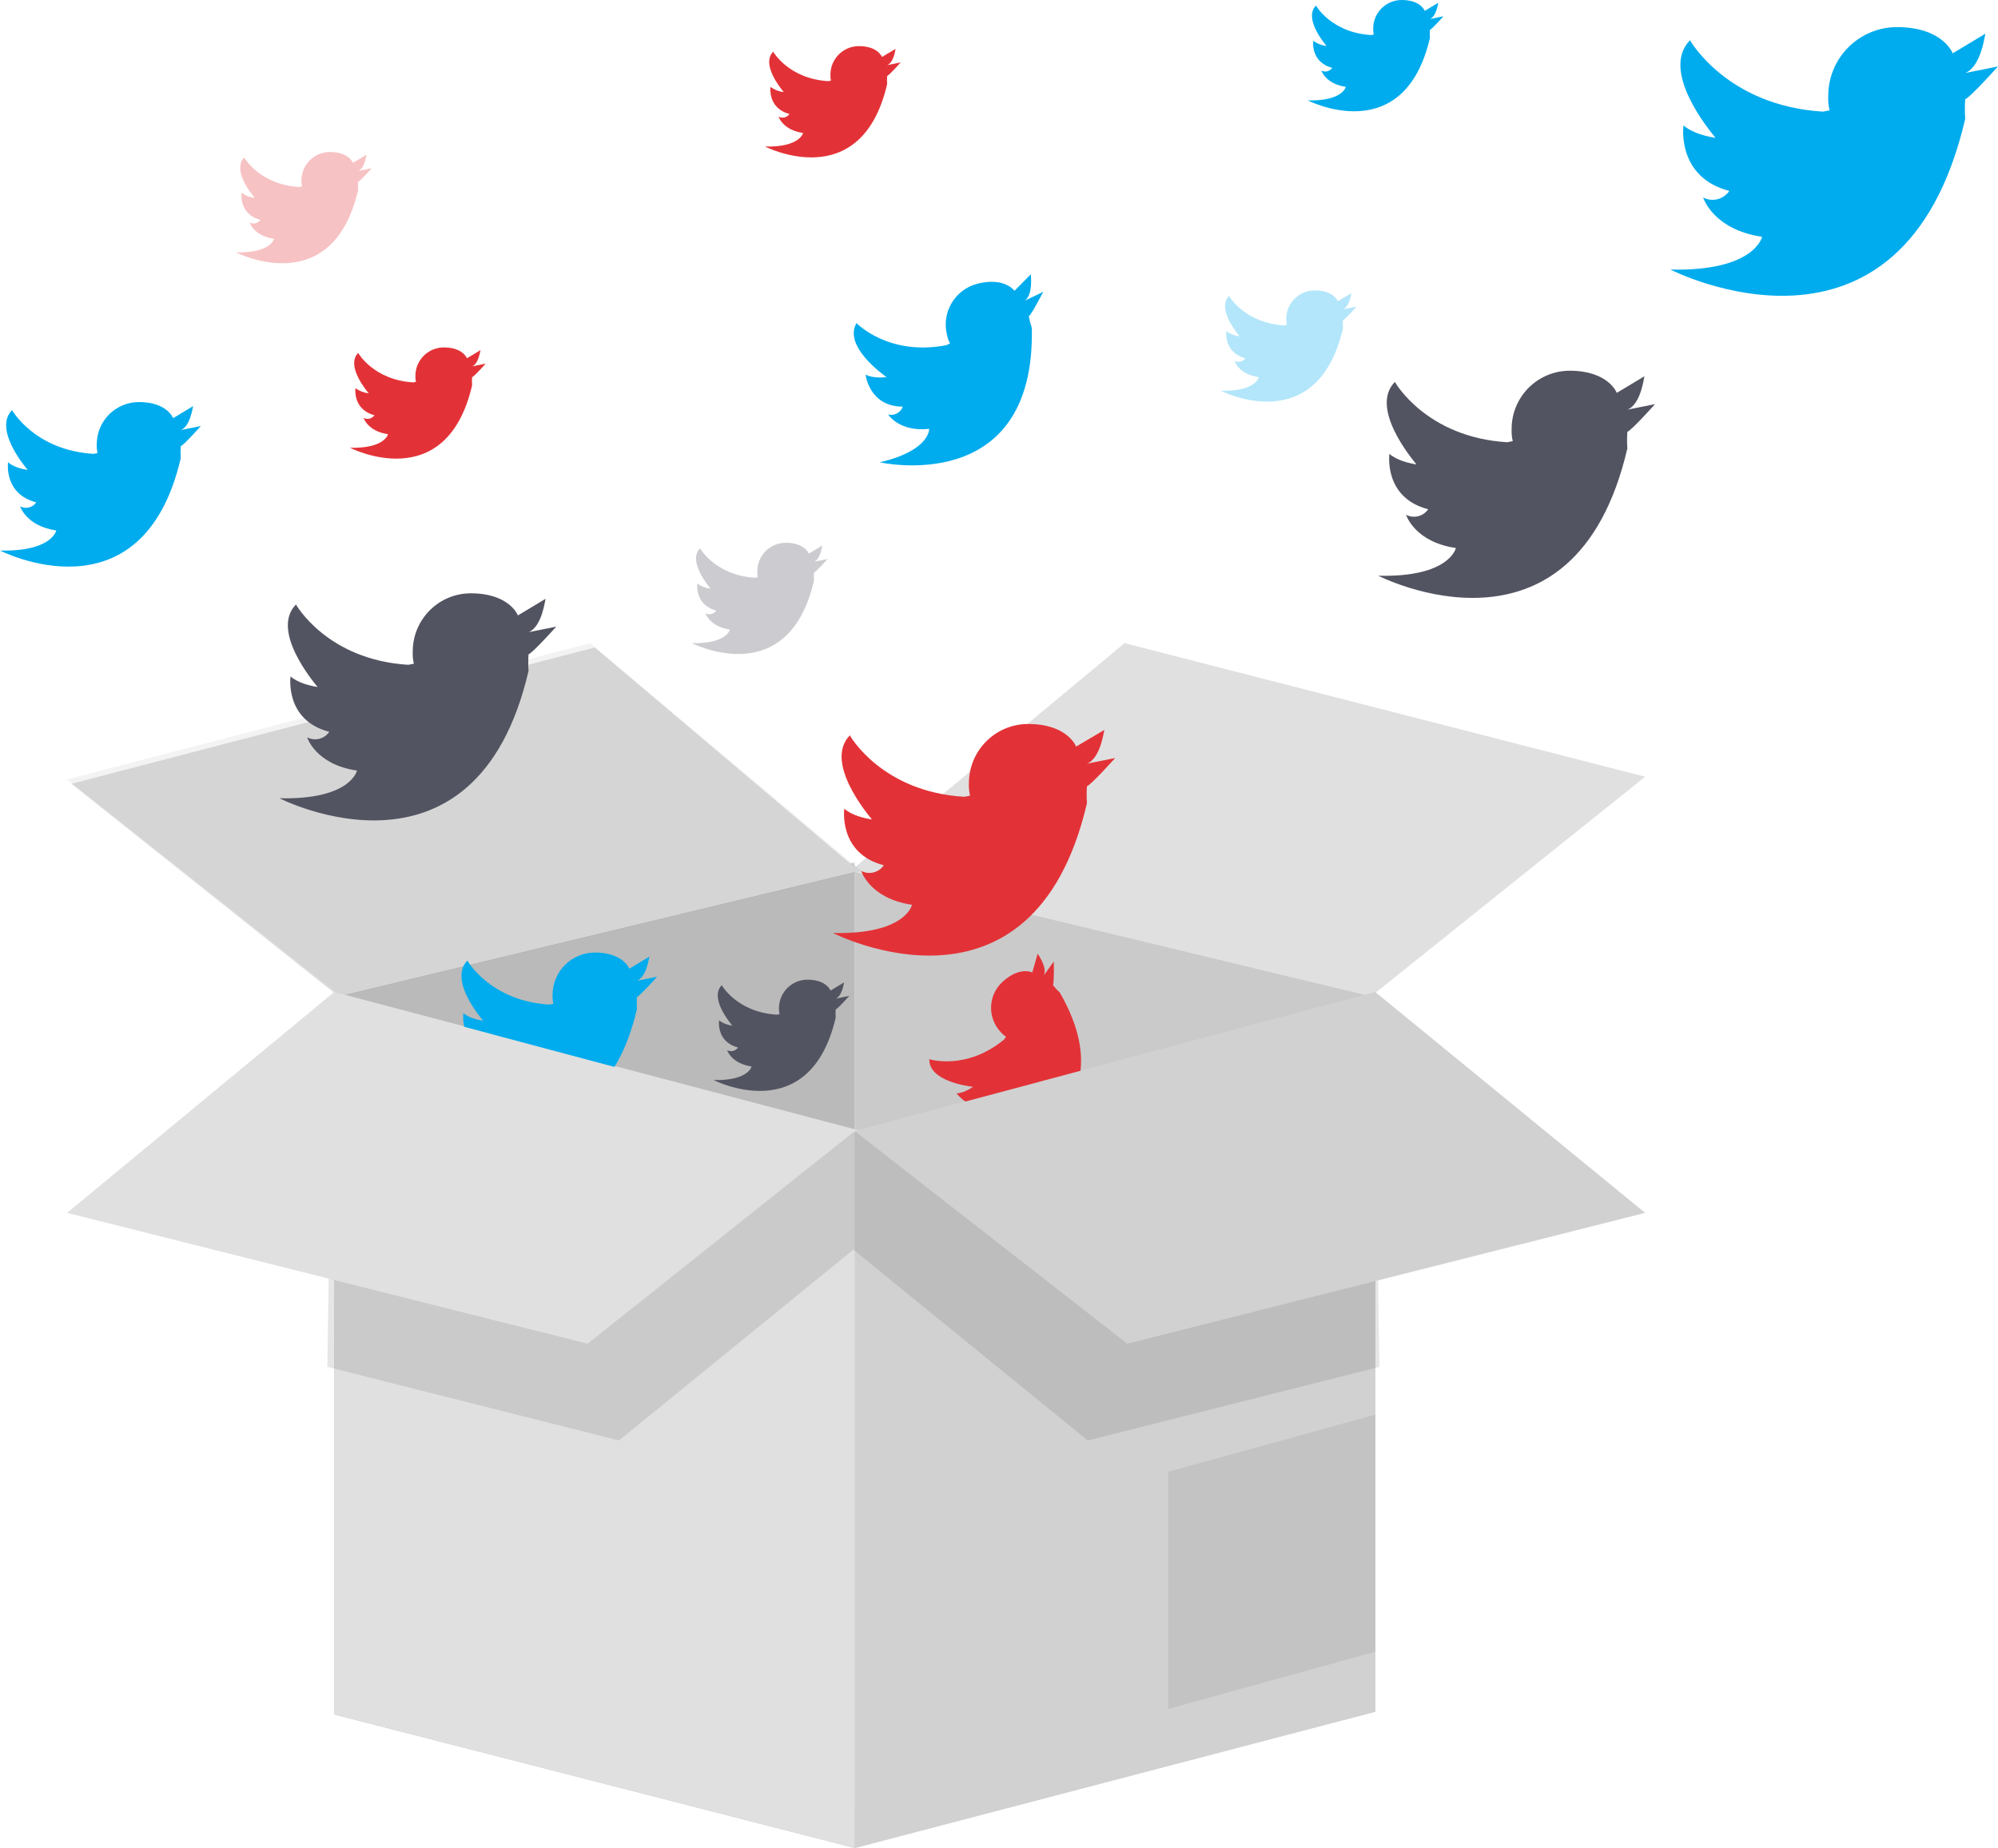
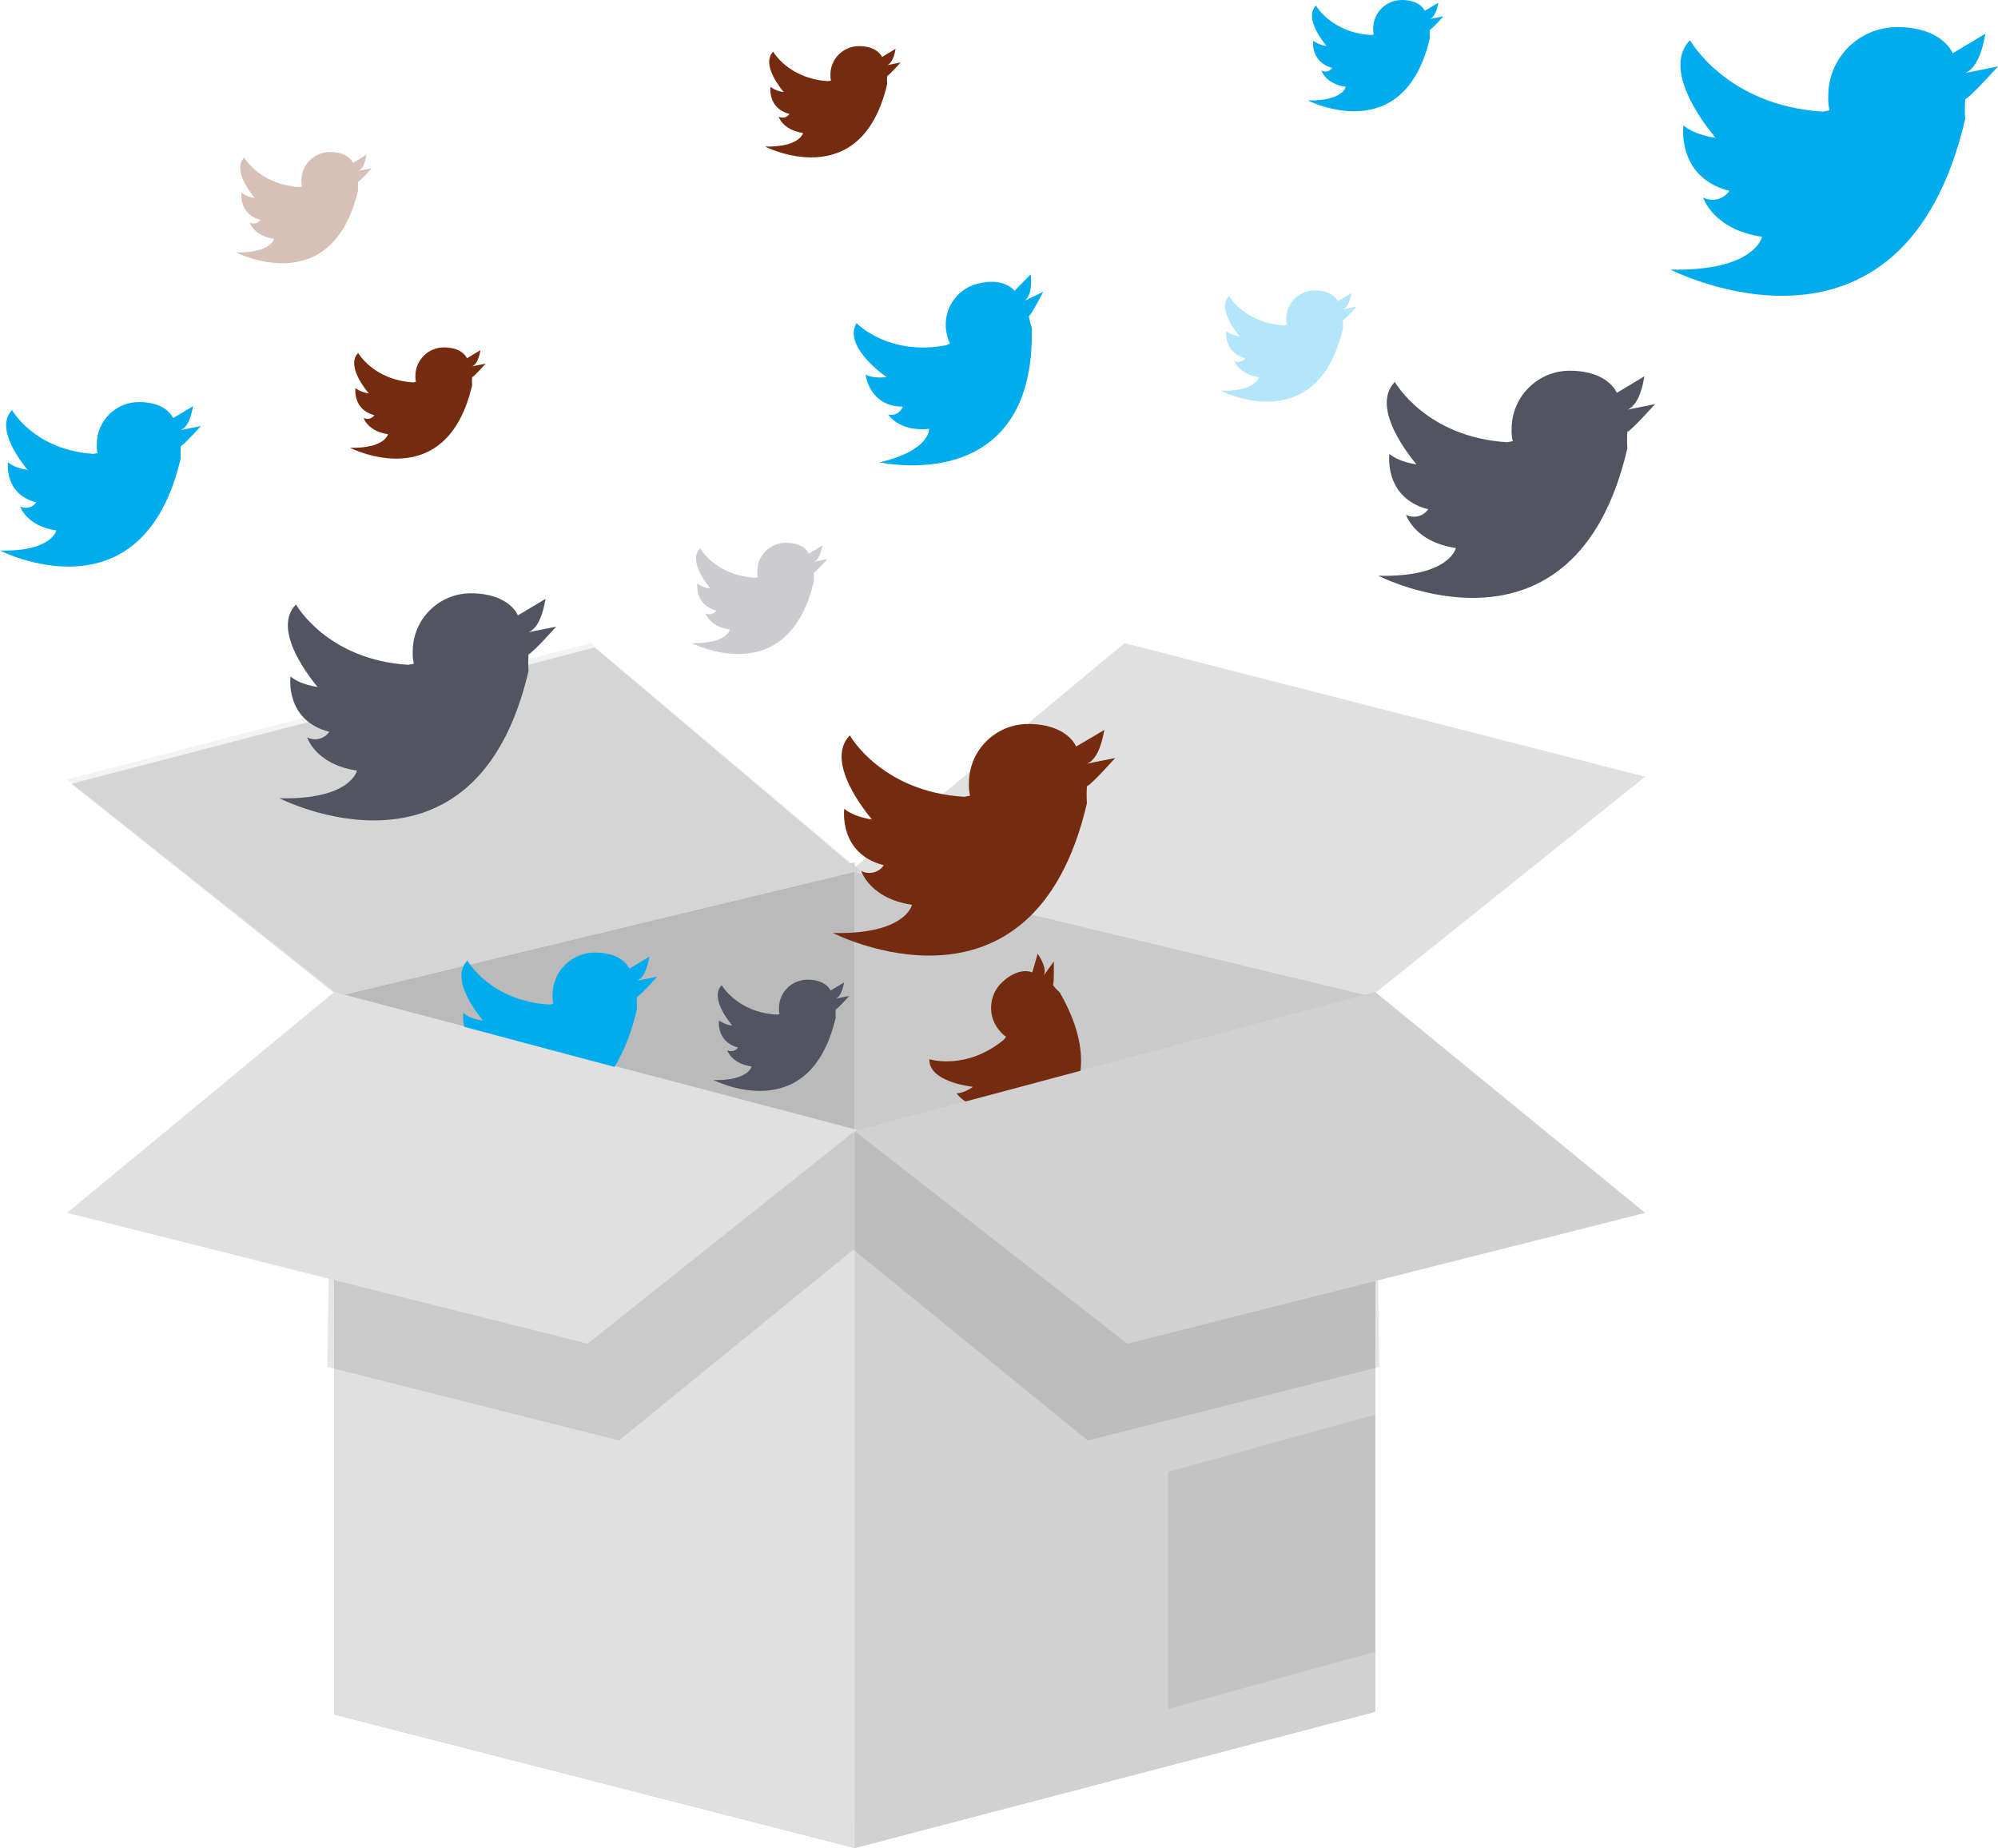
<svg xmlns="http://www.w3.org/2000/svg" id="5315dcf4-9ab7-45f5-a3d8-2e76525705db" data-name="Layer 1" width="813.15" height="752" viewBox="0 0 813.15 752">
  <polygon points="559.73 403.7 347.86 352.67 347.86 752 559.73 696.54 559.73 403.7" fill="#e0e0e0" />
  <polygon points="559.73 403.7 347.86 352.67 347.86 752 559.73 696.54 559.73 403.7" opacity="0.1" />
  <polygon points="135.99 403.7 347.86 352.67 347.86 752 135.99 697.65 135.99 403.7" fill="#e0e0e0" />
  <polygon points="135.99 401.93 347.86 350.91 347.86 752 135.99 697.65 135.99 401.93" opacity="0.17" />
  <polygon points="346.09 354.44 457.68 261.71 669.54 316.07 557.96 405.46 346.09 354.44" fill="#e0e0e0" />
  <polygon points="29.05 318.94 137.76 405.46 349.62 354.44 242.03 263.48 29.05 318.94" fill="#e0e0e0" />
  <polygon points="27.29 317.18 138.64 405.46 350.51 354.44 240.26 261.71 27.29 317.18" opacity="0.05" />
  <polygon points="135.99 403.7 135.99 697.65 347.86 752 350.72 460.27 135.99 403.7" fill="#e0e0e0" />
  <polygon points="559.73 696.54 347.86 752 347.86 460.27 559.73 403.7 559.73 696.54" fill="#e0e0e0" />
  <polygon points="559.73 696.54 347.86 752 347.86 460.27 559.73 403.7 559.73 696.54" opacity="0.07" />
  <polygon points="475.42 598.92 475.42 695.43 559.73 672.13 559.73 575.63 475.42 598.92" opacity="0.07" />
  <polygon points="133.22 556.22 251.91 586.17 347.31 508.52 347.31 460.82 135.44 407.58 133.22 556.22" opacity="0.1" />
  <polygon points="561.39 556.22 442.7 586.17 347.31 508.52 347.31 460.82 559.17 407.58 561.39 556.22" opacity="0.1" />
  <path d="M452.66,473.1l8.21-1.64s-6.9,7.72-8.21,8.21h0a33.05,33.05,0,0,0,0,4.93c-15.77,67.69-73.93,37.79-73.93,37.79,21.19.49,23-8.21,23-8.21-12.32-1.81-14.79-9.86-14.79-9.86a5.08,5.08,0,0,0,6.57-1.64c-13.31-3.45-11.5-16.43-11.5-16.43,2.3,2,5.91,2.79,8.05,3.12-1.48-1.81-14-16.76-6.41-24.48,0,0,9.2,16.43,33.35,17.91l1.64-.33a12.89,12.89,0,0,1-.33-3.61,17.25,17.25,0,0,1,17.25-17.25c11.5,0,14,6.57,14,6.57l8.21-4.93C457.59,463.24,456.77,471.46,452.66,473.1Z" transform="translate(-193.43 -74)" fill="#00aced" />
  <polygon points="135.99 403.7 27.29 493.55 239.15 546.79 347.86 460.27 135.99 403.7" fill="#e0e0e0" />
-   <path d="M618.25,470.91l4.06-5.65s.18,8.6-.34,9.65h0a27.47,27.47,0,0,0,2.79,3c28.77,50.08-23.53,64.86-23.53,64.86,13.16-11.71,9.33-18,9.33-18C602,530.62,596,527.12,596,527.12a4.22,4.22,0,0,0,3.06-4.72c-10,5.44-16.3-3.47-16.3-3.47,2.52-.1,5.18-1.65,6.66-2.66-1.92-.26-18-2.27-17.77-11.25,0,0,14.9,4.77,30.42-8l.81-1.13a10.71,10.71,0,0,1-2.25-2,14.33,14.33,0,0,1,.71-20.26c7-6.52,12.21-3.92,12.21-3.92l2.2-7.65C615.66,462.13,619.81,467.58,618.25,470.91Z" transform="translate(-193.43 -74)" fill="#E33237" />
+   <path d="M618.25,470.91l4.06-5.65s.18,8.6-.34,9.65h0a27.47,27.47,0,0,0,2.79,3c28.77,50.08-23.53,64.86-23.53,64.86,13.16-11.71,9.33-18,9.33-18C602,530.62,596,527.12,596,527.12a4.22,4.22,0,0,0,3.06-4.72c-10,5.44-16.3-3.47-16.3-3.47,2.52-.1,5.18-1.65,6.66-2.66-1.92-.26-18-2.27-17.77-11.25,0,0,14.9,4.77,30.42-8l.81-1.13a10.71,10.71,0,0,1-2.25-2,14.33,14.33,0,0,1,.71-20.26c7-6.52,12.21-3.92,12.21-3.92l2.2-7.65C615.66,462.13,619.81,467.58,618.25,470.91Z" transform="translate(-193.43 -74)" fill="#742b0f" />
  <polygon points="559.73 403.7 669.54 493.55 458.78 546.79 347.86 460.27 559.73 403.7" fill="#e0e0e0" />
  <polygon points="559.73 403.7 669.54 493.55 458.78 546.79 347.86 460.27 559.73 403.7" opacity="0.07" />
  <path d="M610.52,196.35l7.51-3.61s-4.74,9.15-5.89,9.95h0a32.88,32.88,0,0,0,1.22,4.75c1.53,69.12-61.9,54.68-61.9,54.68,20.54-4.76,20.13-13.6,20.13-13.6-12.32,1.3-16.68-5.84-16.68-5.84a5,5,0,0,0,5.93-3.21c-13.68,0-15.14-13-15.14-13,2.7,1.33,6.39,1.23,8.53,1-1.87-1.38-17.6-12.7-12.22-22,0,0,12.93,13.56,36.56,9l1.5-.72a12.82,12.82,0,0,1-1.21-3.4,17.16,17.16,0,0,1,12.36-20.89c11.08-2.84,15.08,2.88,15.08,2.88l6.7-6.78C612.83,185.63,614.07,193.75,610.52,196.35Z" transform="translate(-193.43 -74)" fill="#00aced" />
  <path d="M267,249l8.17-1.63s-6.86,7.68-8.17,8.17h0a32.88,32.88,0,0,0,0,4.9c-15.69,67.33-73.54,37.59-73.54,37.59,21.08.49,22.88-8.17,22.88-8.17-12.26-1.8-14.71-9.81-14.71-9.81a5,5,0,0,0,6.54-1.63C194.9,275,196.7,262.12,196.7,262.12c2.29,2,5.88,2.78,8,3.11-1.47-1.8-13.89-16.67-6.37-24.35,0,0,9.15,16.34,33.18,17.81l1.63-.33a12.82,12.82,0,0,1-.33-3.6A17.16,17.16,0,0,1,250,237.61c11.44,0,13.89,6.54,13.89,6.54l8.17-4.9C271.87,239.24,271.06,247.41,267,249Z" transform="translate(-193.43 -74)" fill="#00aced" />
  <path d="M993.24,103.71l13.33-2.67s-11.2,12.53-13.33,13.33h0a53.64,53.64,0,0,0,0,8c-25.6,109.85-120,61.32-120,61.32,34.39.8,37.33-13.33,37.33-13.33-20-2.93-24-16-24-16a8.24,8.24,0,0,0,10.66-2.67c-21.6-5.6-18.66-26.66-18.66-26.66,3.73,3.2,9.6,4.53,13.06,5.07-2.4-2.93-22.66-27.2-10.4-39.73,0,0,14.93,26.66,54.12,29.06l2.67-.53a20.92,20.92,0,0,1-.53-5.87,28,28,0,0,1,28-28c18.66,0,22.66,10.66,22.66,10.66l13.33-8C1001.24,87.71,999.91,101,993.24,103.71Z" transform="translate(-193.43 -74)" fill="#00aced" />
  <path d="M775.38,81.73l5.52-1.1s-4.64,5.19-5.52,5.52h0a22.21,22.21,0,0,0,0,3.31c-10.6,45.5-49.69,25.4-49.69,25.4,14.25.33,15.46-5.52,15.46-5.52-8.28-1.21-9.94-6.63-9.94-6.63a3.41,3.41,0,0,0,4.42-1.1c-8.94-2.32-7.73-11-7.73-11a11.48,11.48,0,0,0,5.41,2.1c-1-1.21-9.39-11.26-4.31-16.45,0,0,6.18,11,22.42,12l1.1-.22a8.66,8.66,0,0,1-.22-2.43A11.59,11.59,0,0,1,763.9,74c7.73,0,9.39,4.42,9.39,4.42l5.52-3.31C778.69,75.1,778.14,80.63,775.38,81.73Z" transform="translate(-193.43 -74)" fill="#00aced" />
  <path d="M524.71,302.58l5.52-1.1s-4.64,5.19-5.52,5.52h0a22.21,22.21,0,0,0,0,3.31c-10.6,45.5-49.69,25.4-49.69,25.4,14.25.33,15.46-5.52,15.46-5.52-8.28-1.21-9.94-6.63-9.94-6.63a3.41,3.41,0,0,0,4.42-1.1c-8.94-2.32-7.73-11-7.73-11a11.48,11.48,0,0,0,5.41,2.1c-1-1.21-9.39-11.26-4.31-16.45,0,0,6.18,11,22.42,12l1.1-.22a8.66,8.66,0,0,1-.22-2.43,11.59,11.59,0,0,1,11.59-11.59c7.73,0,9.39,4.42,9.39,4.42l5.52-3.31C528,296,527.47,301.48,524.71,302.58Z" transform="translate(-193.43 -74)" fill="#535461" opacity="0.3" />
  <path d="M740,199.89l5.52-1.1S740.93,204,740,204.3h0a22.21,22.21,0,0,0,0,3.31c-10.6,45.5-49.69,25.4-49.69,25.4,14.25.33,15.46-5.52,15.46-5.52-8.28-1.21-9.94-6.63-9.94-6.63a3.41,3.41,0,0,0,4.42-1.1c-8.94-2.32-7.73-11-7.73-11a11.48,11.48,0,0,0,5.41,2.1c-1-1.21-9.39-11.26-4.31-16.45,0,0,6.18,11,22.42,12l1.1-.22a8.66,8.66,0,0,1-.22-2.43,11.59,11.59,0,0,1,11.59-11.59c7.73,0,9.39,4.42,9.39,4.42l5.52-3.31C743.36,193.26,742.8,198.78,740,199.89Z" transform="translate(-193.43 -74)" fill="#00aced" opacity="0.3" />
-   <path d="M635.8,384.76l11.48-2.3s-9.65,10.8-11.48,11.48h0a46.21,46.21,0,0,0,0,6.89c-22.05,94.63-103.36,52.83-103.36,52.83,29.63.69,32.16-11.48,32.16-11.48-17.23-2.53-20.67-13.78-20.67-13.78a7.1,7.1,0,0,0,9.19-2.3c-18.6-4.82-16.08-23-16.08-23,3.22,2.76,8.27,3.9,11.25,4.36-2.07-2.53-19.52-23.43-9-34.22,0,0,12.86,23,46.63,25l2.3-.46a18,18,0,0,1-.46-5.05,24.11,24.11,0,0,1,24.12-24.12c16.08,0,19.52,9.19,19.52,9.19L642.92,371C642.69,371,641.54,382.47,635.8,384.76Z" transform="translate(-193.43 -74)" fill="#E33237" />
-   <path d="M554.52,100.5,560,99.4s-4.64,5.19-5.52,5.52h0a22.21,22.21,0,0,0,0,3.31c-10.6,45.5-49.69,25.4-49.69,25.4,14.25.33,15.46-5.52,15.46-5.52-8.28-1.21-9.94-6.63-9.94-6.63a3.41,3.41,0,0,0,4.42-1.1c-8.94-2.32-7.73-11-7.73-11a11.48,11.48,0,0,0,5.41,2.1c-1-1.21-9.39-11.26-4.31-16.45,0,0,6.18,11,22.42,12l1.1-.22a8.66,8.66,0,0,1-.22-2.43A11.59,11.59,0,0,1,543,92.77c7.73,0,9.39,4.42,9.39,4.42l5.52-3.31C557.84,93.88,557.29,99.4,554.52,100.5Z" transform="translate(-193.43 -74)" fill="#E33237" />
-   <path d="M385.57,223.08l5.52-1.1s-4.64,5.19-5.52,5.52h0a22.21,22.21,0,0,0,0,3.31c-10.6,45.5-49.69,25.4-49.69,25.4,14.25.33,15.46-5.52,15.46-5.52-8.28-1.21-9.94-6.63-9.94-6.63a3.41,3.41,0,0,0,4.42-1.1c-8.94-2.32-7.73-11-7.73-11a11.48,11.48,0,0,0,5.41,2.1c-1-1.21-9.39-11.26-4.31-16.45,0,0,6.18,11,22.42,12l1.1-.22a8.66,8.66,0,0,1-.22-2.43,11.59,11.59,0,0,1,11.59-11.59c7.73,0,9.39,4.42,9.39,4.42l5.52-3.31C388.88,216.45,388.33,222,385.57,223.08Z" transform="translate(-193.43 -74)" fill="#E33237" />
-   <path d="M339.19,143.57l5.52-1.1s-4.64,5.19-5.52,5.52h0a22.21,22.21,0,0,0,0,3.31c-10.6,45.5-49.69,25.4-49.69,25.4,14.25.33,15.46-5.52,15.46-5.52-8.28-1.21-9.94-6.63-9.94-6.63a3.41,3.41,0,0,0,4.42-1.1c-8.94-2.32-7.73-11-7.73-11a11.48,11.48,0,0,0,5.41,2.1c-1-1.21-9.39-11.26-4.31-16.45,0,0,6.18,11,22.42,12l1.1-.22a8.66,8.66,0,0,1-.22-2.43,11.59,11.59,0,0,1,11.59-11.59c7.73,0,9.39,4.42,9.39,4.42l5.52-3.31C342.5,136.94,342,142.47,339.19,143.57Z" transform="translate(-193.43 -74)" fill="#E33237" opacity="0.3" />
+   <path d="M635.8,384.76l11.48-2.3s-9.65,10.8-11.48,11.48h0a46.21,46.21,0,0,0,0,6.89c-22.05,94.63-103.36,52.83-103.36,52.83,29.63.69,32.16-11.48,32.16-11.48-17.23-2.53-20.67-13.78-20.67-13.78a7.1,7.1,0,0,0,9.19-2.3c-18.6-4.82-16.08-23-16.08-23,3.22,2.76,8.27,3.9,11.25,4.36-2.07-2.53-19.52-23.43-9-34.22,0,0,12.86,23,46.63,25l2.3-.46a18,18,0,0,1-.46-5.05,24.11,24.11,0,0,1,24.12-24.12c16.08,0,19.52,9.19,19.52,9.19L642.92,371C642.69,371,641.54,382.47,635.8,384.76Z" transform="translate(-193.43 -74)" fill="#742b0f" />
+   <path d="M554.52,100.5,560,99.4s-4.64,5.19-5.52,5.52h0a22.21,22.21,0,0,0,0,3.31c-10.6,45.5-49.69,25.4-49.69,25.4,14.25.33,15.46-5.52,15.46-5.52-8.28-1.21-9.94-6.63-9.94-6.63a3.41,3.41,0,0,0,4.42-1.1c-8.94-2.32-7.73-11-7.73-11a11.48,11.48,0,0,0,5.41,2.1c-1-1.21-9.39-11.26-4.31-16.45,0,0,6.18,11,22.42,12l1.1-.22a8.66,8.66,0,0,1-.22-2.43A11.59,11.59,0,0,1,543,92.77c7.73,0,9.39,4.42,9.39,4.42l5.52-3.31C557.84,93.88,557.29,99.4,554.52,100.5Z" transform="translate(-193.43 -74)" fill="#742b0f" />
+   <path d="M385.57,223.08l5.52-1.1s-4.64,5.19-5.52,5.52h0a22.21,22.21,0,0,0,0,3.31c-10.6,45.5-49.69,25.4-49.69,25.4,14.25.33,15.46-5.52,15.46-5.52-8.28-1.21-9.94-6.63-9.94-6.63a3.41,3.41,0,0,0,4.42-1.1c-8.94-2.32-7.73-11-7.73-11a11.48,11.48,0,0,0,5.41,2.1c-1-1.21-9.39-11.26-4.31-16.45,0,0,6.18,11,22.42,12l1.1-.22a8.66,8.66,0,0,1-.22-2.43,11.59,11.59,0,0,1,11.59-11.59c7.73,0,9.39,4.42,9.39,4.42l5.52-3.31C388.88,216.45,388.33,222,385.57,223.08Z" transform="translate(-193.43 -74)" fill="#742b0f" />
+   <path d="M339.19,143.57l5.52-1.1s-4.64,5.19-5.52,5.52h0a22.21,22.21,0,0,0,0,3.31c-10.6,45.5-49.69,25.4-49.69,25.4,14.25.33,15.46-5.52,15.46-5.52-8.28-1.21-9.94-6.63-9.94-6.63a3.41,3.41,0,0,0,4.42-1.1c-8.94-2.32-7.73-11-7.73-11a11.48,11.48,0,0,0,5.41,2.1c-1-1.21-9.39-11.26-4.31-16.45,0,0,6.18,11,22.42,12l1.1-.22a8.66,8.66,0,0,1-.22-2.43,11.59,11.59,0,0,1,11.59-11.59c7.73,0,9.39,4.42,9.39,4.42l5.52-3.31C342.5,136.94,342,142.47,339.19,143.57Z" transform="translate(-193.43 -74)" fill="#742b0f" opacity="0.3" />
  <path d="M533.54,480.37l5.52-1.1s-4.64,5.19-5.52,5.52h0a22.21,22.21,0,0,0,0,3.31c-10.6,45.5-49.69,25.4-49.69,25.4,14.25.33,15.46-5.52,15.46-5.52-8.28-1.21-9.94-6.63-9.94-6.63a3.41,3.41,0,0,0,4.42-1.1c-8.94-2.32-7.73-11-7.73-11a11.48,11.48,0,0,0,5.41,2.1c-1-1.21-9.39-11.26-4.31-16.45,0,0,6.18,11,22.42,12l1.1-.22a8.66,8.66,0,0,1-.22-2.43,11.59,11.59,0,0,1,11.59-11.59c7.73,0,9.39,4.42,9.39,4.42l5.52-3.31C536.86,473.75,536.3,479.27,533.54,480.37Z" transform="translate(-193.43 -74)" fill="#535461" />
  <path d="M855.77,240.7,867,238.45s-9.46,10.59-11.26,11.26h0a45.32,45.32,0,0,0,0,6.76c-21.63,92.81-101.37,51.81-101.37,51.81C783.46,309,785.94,297,785.94,297c-16.9-2.48-20.27-13.52-20.27-13.52a7,7,0,0,0,9-2.25c-18.25-4.73-15.77-22.53-15.77-22.53,3.15,2.7,8.11,3.83,11,4.28-2-2.48-19.15-23-8.79-33.57,0,0,12.62,22.53,45.73,24.55l2.25-.45a17.67,17.67,0,0,1-.45-5,23.65,23.65,0,0,1,23.65-23.65c15.77,0,19.15,9,19.15,9l11.26-6.76C862.53,227.18,861.4,238.45,855.77,240.7Z" transform="translate(-193.43 -74)" fill="#535461" />
  <path d="M408.54,331.25,419.8,329s-9.46,10.59-11.26,11.26h0a45.32,45.32,0,0,0,0,6.76c-21.63,92.81-101.37,51.81-101.37,51.81,29.06.68,31.54-11.26,31.54-11.26-16.9-2.48-20.27-13.52-20.27-13.52a7,7,0,0,0,9-2.25c-18.25-4.73-15.77-22.53-15.77-22.53,3.15,2.7,8.11,3.83,11,4.28-2-2.48-19.15-23-8.79-33.57,0,0,12.62,22.53,45.73,24.55l2.25-.45a17.67,17.67,0,0,1-.45-5,23.65,23.65,0,0,1,23.65-23.65c15.77,0,19.15,9,19.15,9l11.26-6.76C415.3,317.73,414.17,329,408.54,331.25Z" transform="translate(-193.43 -74)" fill="#535461" />
</svg>
